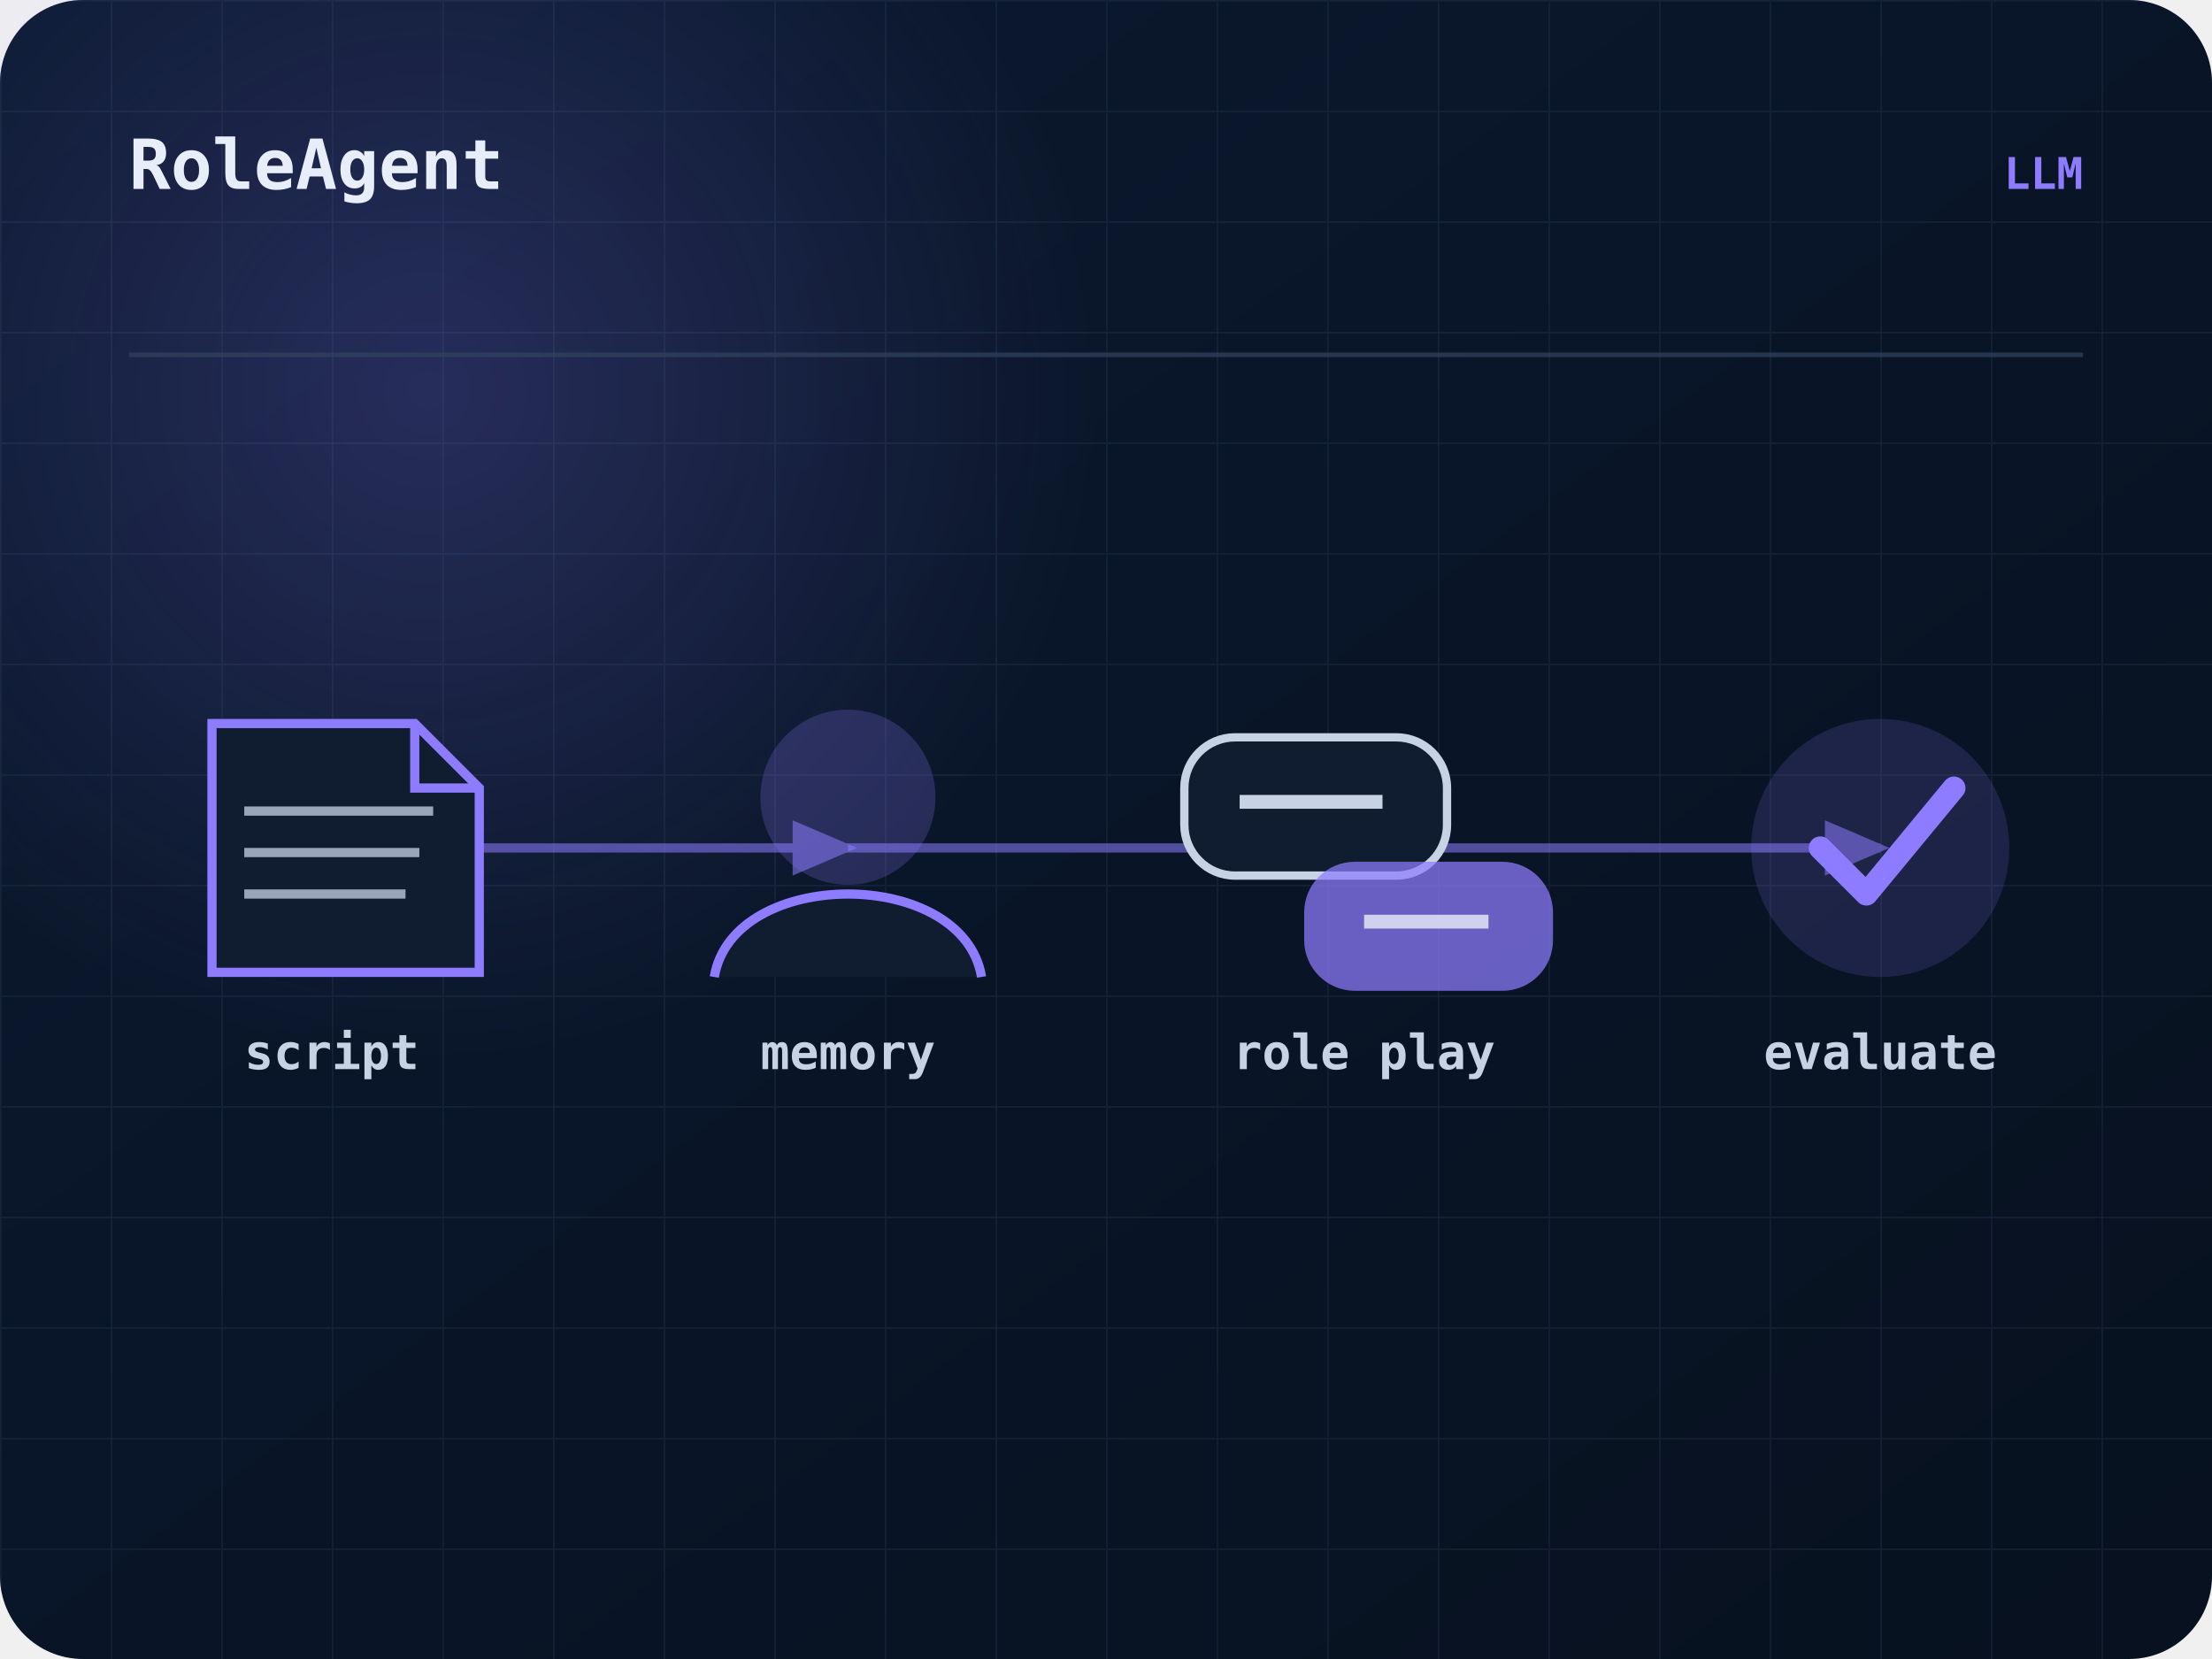
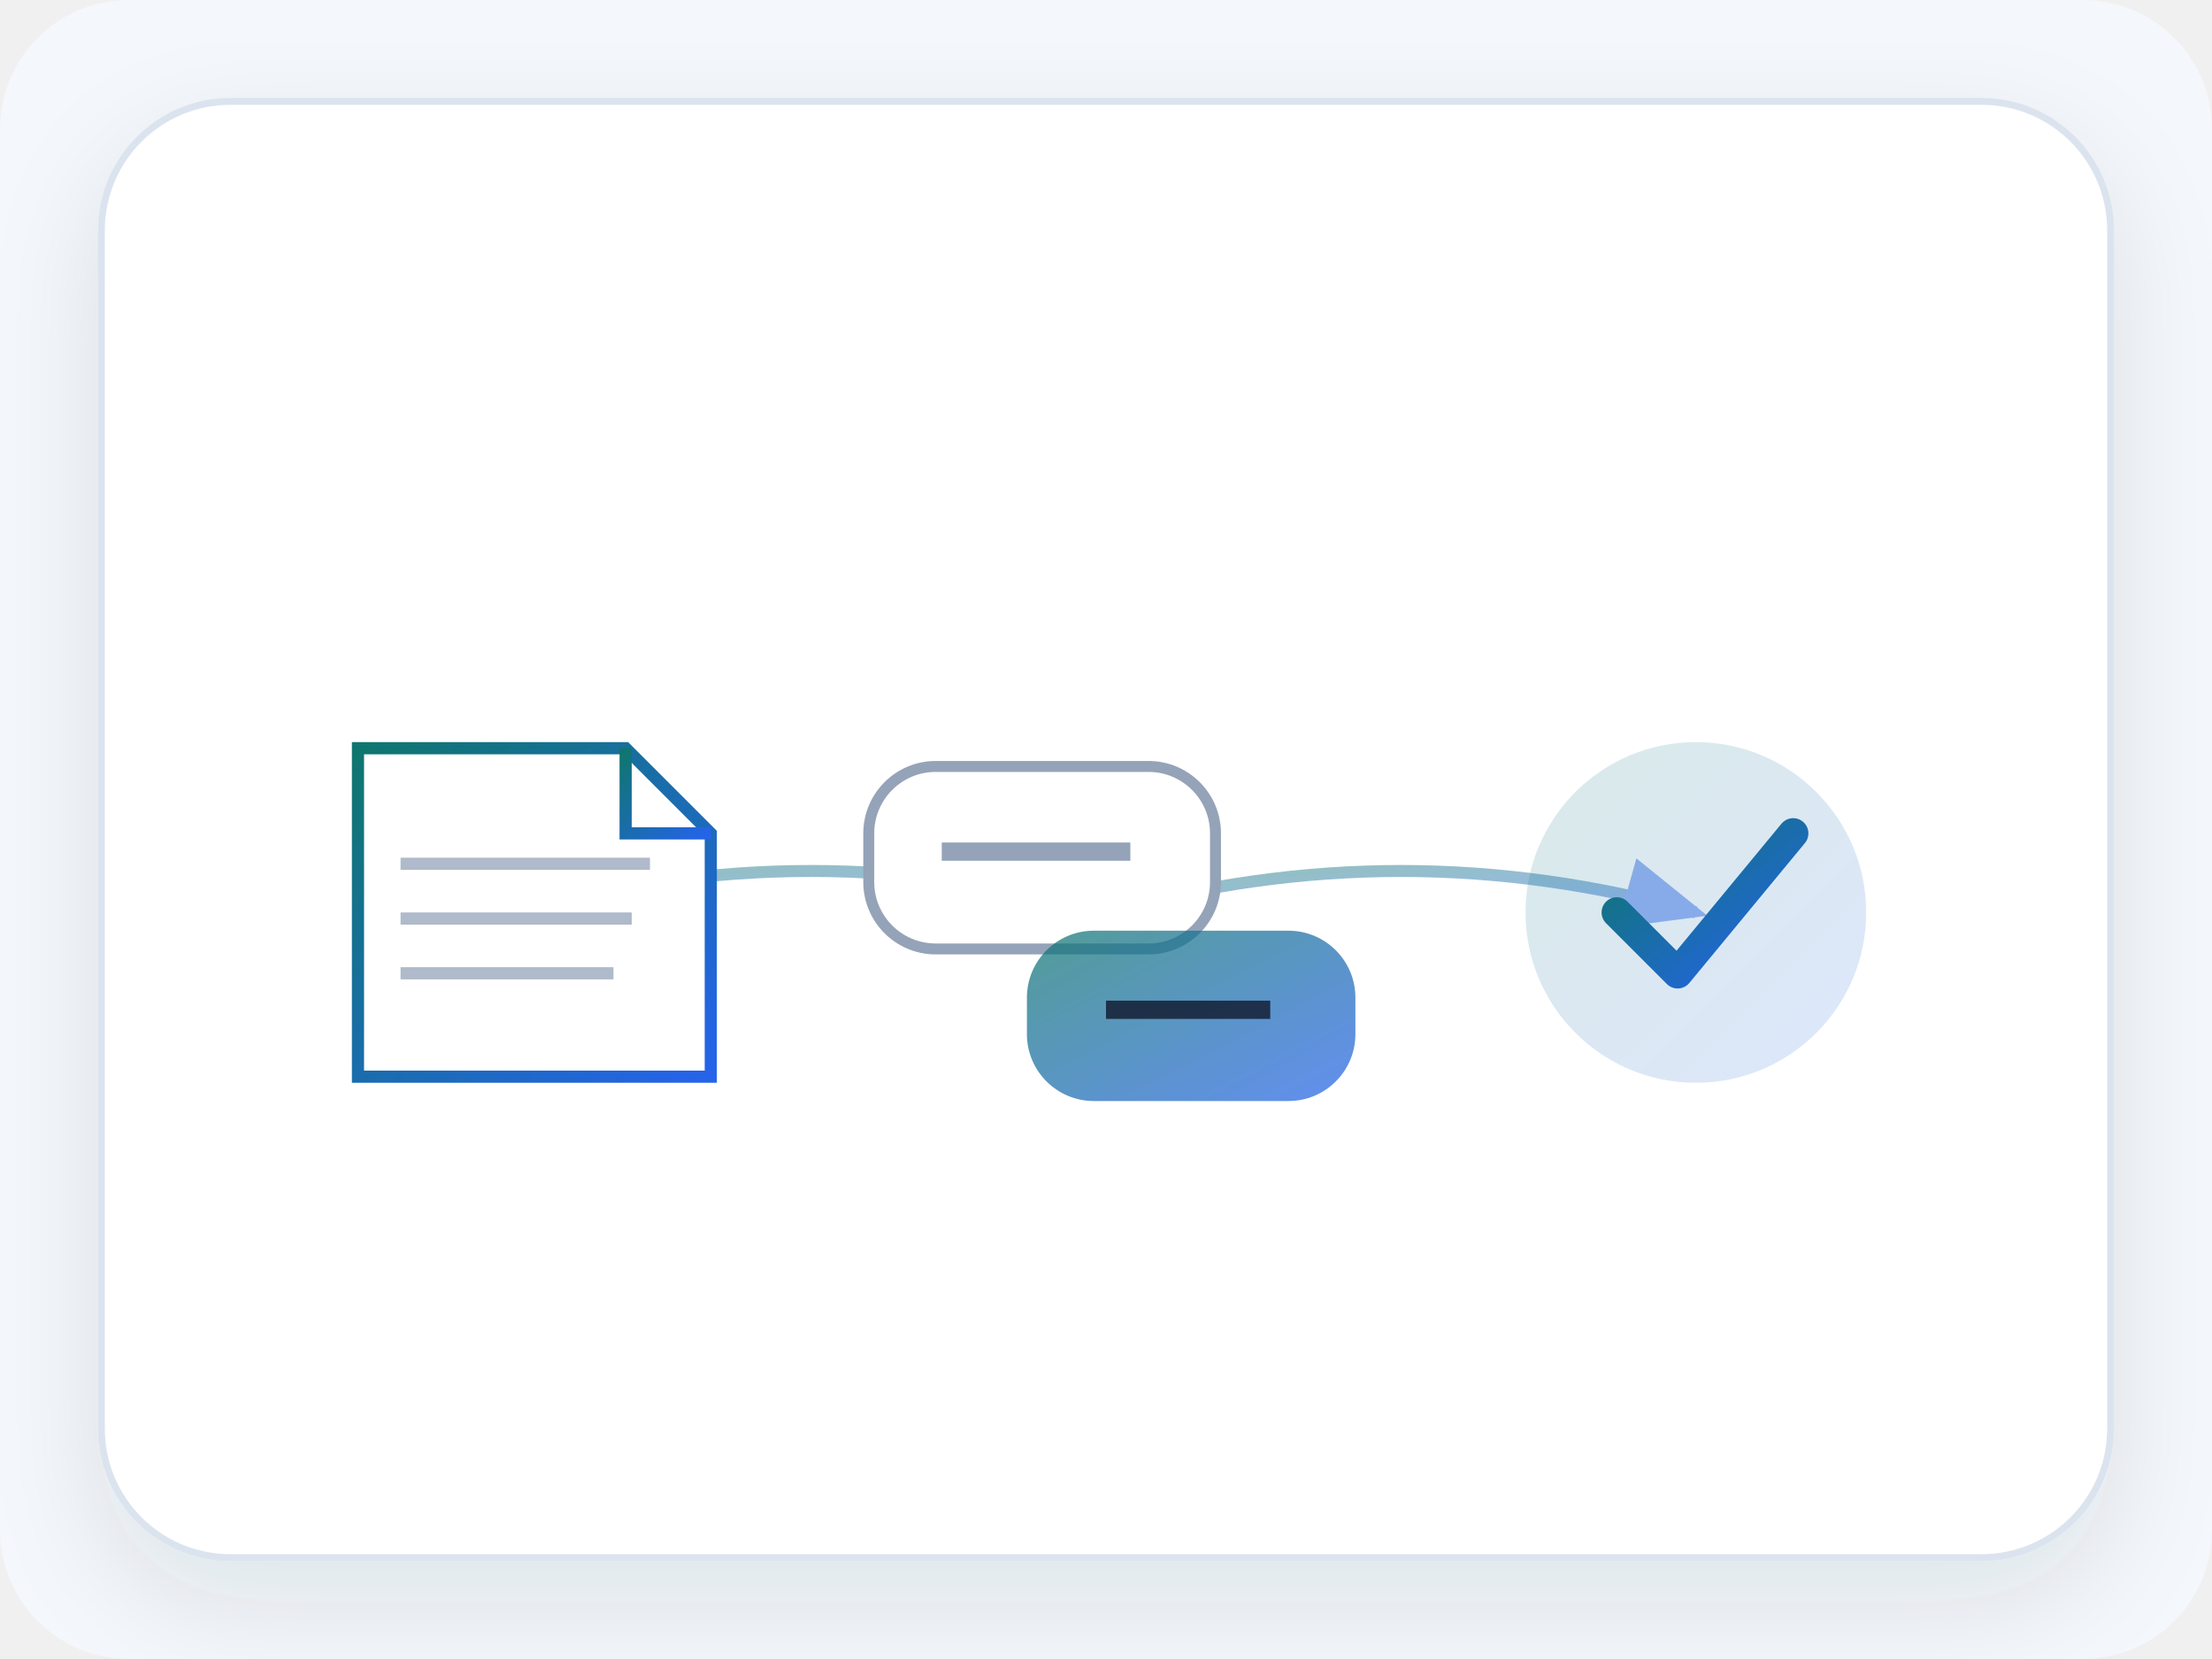
<svg xmlns="http://www.w3.org/2000/svg" viewBox="0 0 480 360" role="img" aria-labelledby="title desc">
  <defs>
-     <linearGradient id="bg" x1="0" y1="0" x2="1" y2="1">
-       <stop stop-color="#0b1930" />
-       <stop offset="1" stop-color="#07111f" />
+     <linearGradient id="accent" x1="0" y1="0" x2="1" y2="1">
+       <stop stop-color="#0f766e" />
+       <stop offset="1" stop-color="#2563eb" />
    </linearGradient>
-     <radialGradient id="halo">
-       <stop stop-color="#8d7cff" stop-opacity=".22" />
-       <stop offset="1" stop-color="#8d7cff" stop-opacity="0" />
-     </radialGradient>
-     <pattern id="grid" width="24" height="24" patternUnits="userSpaceOnUse">
-       <path d="M 24 0 L 0 0 0 24" fill="none" stroke="#2b3b53" stroke-width=".7" opacity=".32" />
-     </pattern>
+     <filter id="shadow" x="-20%" y="-20%" width="140%" height="140%">
+       <feDropShadow dx="0" dy="9" stdDeviation="12" flood-color="#1e293b" flood-opacity=".10" />
+     </filter>
    <marker id="arrow" markerWidth="8" markerHeight="8" refX="6" refY="3" orient="auto">
-       <path d="M0,0 L0,6 L7,3 z" fill="#8d7cff" />
+       <path d="M0,0 L0,6 L7,3 z" fill="#2563eb" />
    </marker>
  </defs>
-   <rect width="480" height="360" rx="18" fill="url(#bg)" />
-   <rect width="480" height="360" rx="18" fill="url(#grid)" />
-   <circle cx="93" cy="85" r="145" fill="url(#halo)" />
-   <path d="M 28 77 H 452" stroke="#31435d" stroke-width="1" opacity=".7" />
-   <text x="28" y="41" text-anchor="start" font-family="IBM Plex Mono, Menlo, monospace" font-size="15" font-weight="700" fill="#e8eef9">RoleAgent</text>
-   <text x="452" y="41" text-anchor="end" font-family="IBM Plex Mono, Menlo, monospace" font-size="9.5" font-weight="700" fill="#8d7cff">LLM</text>
-   <path d="M 72.0 184 L 184.0 184" fill="none" stroke="#8d7cff" stroke-width="2" opacity=".55" marker-end="url(#arrow)" />
-   <path d="M 184.0 184 L 296.0 184" fill="none" stroke="#8d7cff" stroke-width="2" opacity=".55" marker-end="url(#arrow)" />
-   <path d="M 296.0 184 L 408.0 184" fill="none" stroke="#8d7cff" stroke-width="2" opacity=".55" marker-end="url(#arrow)" />
-   <path d="M 46.0 157 H 90.0 L 104.0 171 V 211 H 46.0 Z" fill="#101d30" stroke="#8d7cff" stroke-width="2" />
-   <path d="M 90.0 157 V 171 H 104.0" fill="none" stroke="#8d7cff" stroke-width="2" />
-   <line x1="53.0" y1="176" x2="94.0" y2="176" stroke="#c7d3e5" stroke-width="2" opacity=".75" />
-   <line x1="53.0" y1="185" x2="91.0" y2="185" stroke="#c7d3e5" stroke-width="2" opacity=".75" />
-   <line x1="53.0" y1="194" x2="88.0" y2="194" stroke="#c7d3e5" stroke-width="2" opacity=".75" />
-   <text x="72.0" y="232" text-anchor="middle" font-family="IBM Plex Mono, Menlo, monospace" font-size="10.5" font-weight="600" fill="#c7d3e5">script</text>
-   <circle cx="184.0" cy="173" r="18" fill="#8d7cff" opacity=".22" stroke="#8d7cff" stroke-width="2" />
-   <path d="M 155.0 212 C 159.0 188 209.0 188 213.0 212" fill="#101d30" stroke="#8d7cff" stroke-width="2" />
-   <text x="184.0" y="232" text-anchor="middle" font-family="IBM Plex Mono, Menlo, monospace" font-size="10.5" font-weight="600" fill="#c7d3e5">memory</text>
-   <rect x="257.0" y="160" width="57" height="30" rx="11" fill="#101d30" stroke="#c7d3e5" stroke-width="1.8" />
-   <rect x="283.0" y="187" width="54" height="28" rx="11" fill="#8d7cff" opacity=".72" />
-   <line x1="269.0" y1="174" x2="300.0" y2="174" stroke="#c7d3e5" stroke-width="3" />
-   <line x1="296.0" y1="200" x2="323.0" y2="200" stroke="#e8eef9" stroke-width="3" opacity=".8" />
-   <text x="296.0" y="232" text-anchor="middle" font-family="IBM Plex Mono, Menlo, monospace" font-size="10.5" font-weight="600" fill="#c7d3e5">role play</text>
-   <circle cx="408.0" cy="184" r="27" fill="#8d7cff" opacity=".16" stroke="#8d7cff" stroke-width="2" />
-   <path d="M 395.0 184 L 405.0 194 L 424.0 171" fill="none" stroke="#8d7cff" stroke-width="5" stroke-linecap="round" stroke-linejoin="round" />
-   <text x="408.0" y="232" text-anchor="middle" font-family="IBM Plex Mono, Menlo, monospace" font-size="10.5" font-weight="600" fill="#c7d3e5">evaluate</text>
+   <rect width="480" height="360" rx="28" fill="#f4f7fb" />
+   <rect x="22" y="22" width="436" height="316" rx="28" fill="#ffffff" stroke="#dbe4ee" stroke-width="1.5" filter="url(#shadow)" />
+   <path d="M 112.0 198 Q 176 180 240.0 198" fill="none" stroke="url(#accent)" stroke-width="2.6" opacity=".46" marker-end="url(#arrow)" />
+   <path d="M 240.0 198 Q 304 180 368.0 198" fill="none" stroke="url(#accent)" stroke-width="2.6" opacity=".46" marker-end="url(#arrow)" />
+   <g transform="translate(112 198) scale(1.32) translate(-112 -198)">
+     <path d="M 86.0 171 H 130.0 L 144.0 185 V 225 H 86.0 Z" fill="#ffffff" stroke="url(#accent)" stroke-width="2" />
+     <path d="M 130.0 171 V 185 H 144.0" fill="none" stroke="url(#accent)" stroke-width="2" />
+     <line x1="93.0" y1="190" x2="134.0" y2="190" stroke="#94a3b8" stroke-width="2" opacity=".75" />
+     <line x1="93.0" y1="199" x2="131.0" y2="199" stroke="#94a3b8" stroke-width="2" opacity=".75" />
+     <line x1="93.0" y1="208" x2="128.0" y2="208" stroke="#94a3b8" stroke-width="2" opacity=".75" />
+   </g>
+   <g transform="translate(240 198) scale(1.32) translate(-240 -198)">
+     <rect x="201.0" y="174" width="57" height="30" rx="11" fill="#ffffff" stroke="#94a3b8" stroke-width="1.8" />
+     <rect x="227.0" y="201" width="54" height="28" rx="11" fill="url(#accent)" opacity=".72" />
+     <line x1="213.0" y1="188" x2="244.0" y2="188" stroke="#94a3b8" stroke-width="3" />
+     <line x1="240.0" y1="214" x2="267.0" y2="214" stroke="#0f172a" stroke-width="3" opacity=".8" />
+   </g>
+   <g transform="translate(368 198) scale(1.32) translate(-368 -198)">
+     <circle cx="368.0" cy="198" r="27" fill="url(#accent)" opacity=".16" stroke="url(#accent)" stroke-width="2" />
+     <path d="M 355.0 198 L 365.0 208 L 384.0 185" fill="none" stroke="url(#accent)" stroke-width="5" stroke-linecap="round" stroke-linejoin="round" />
+   </g>
</svg>
